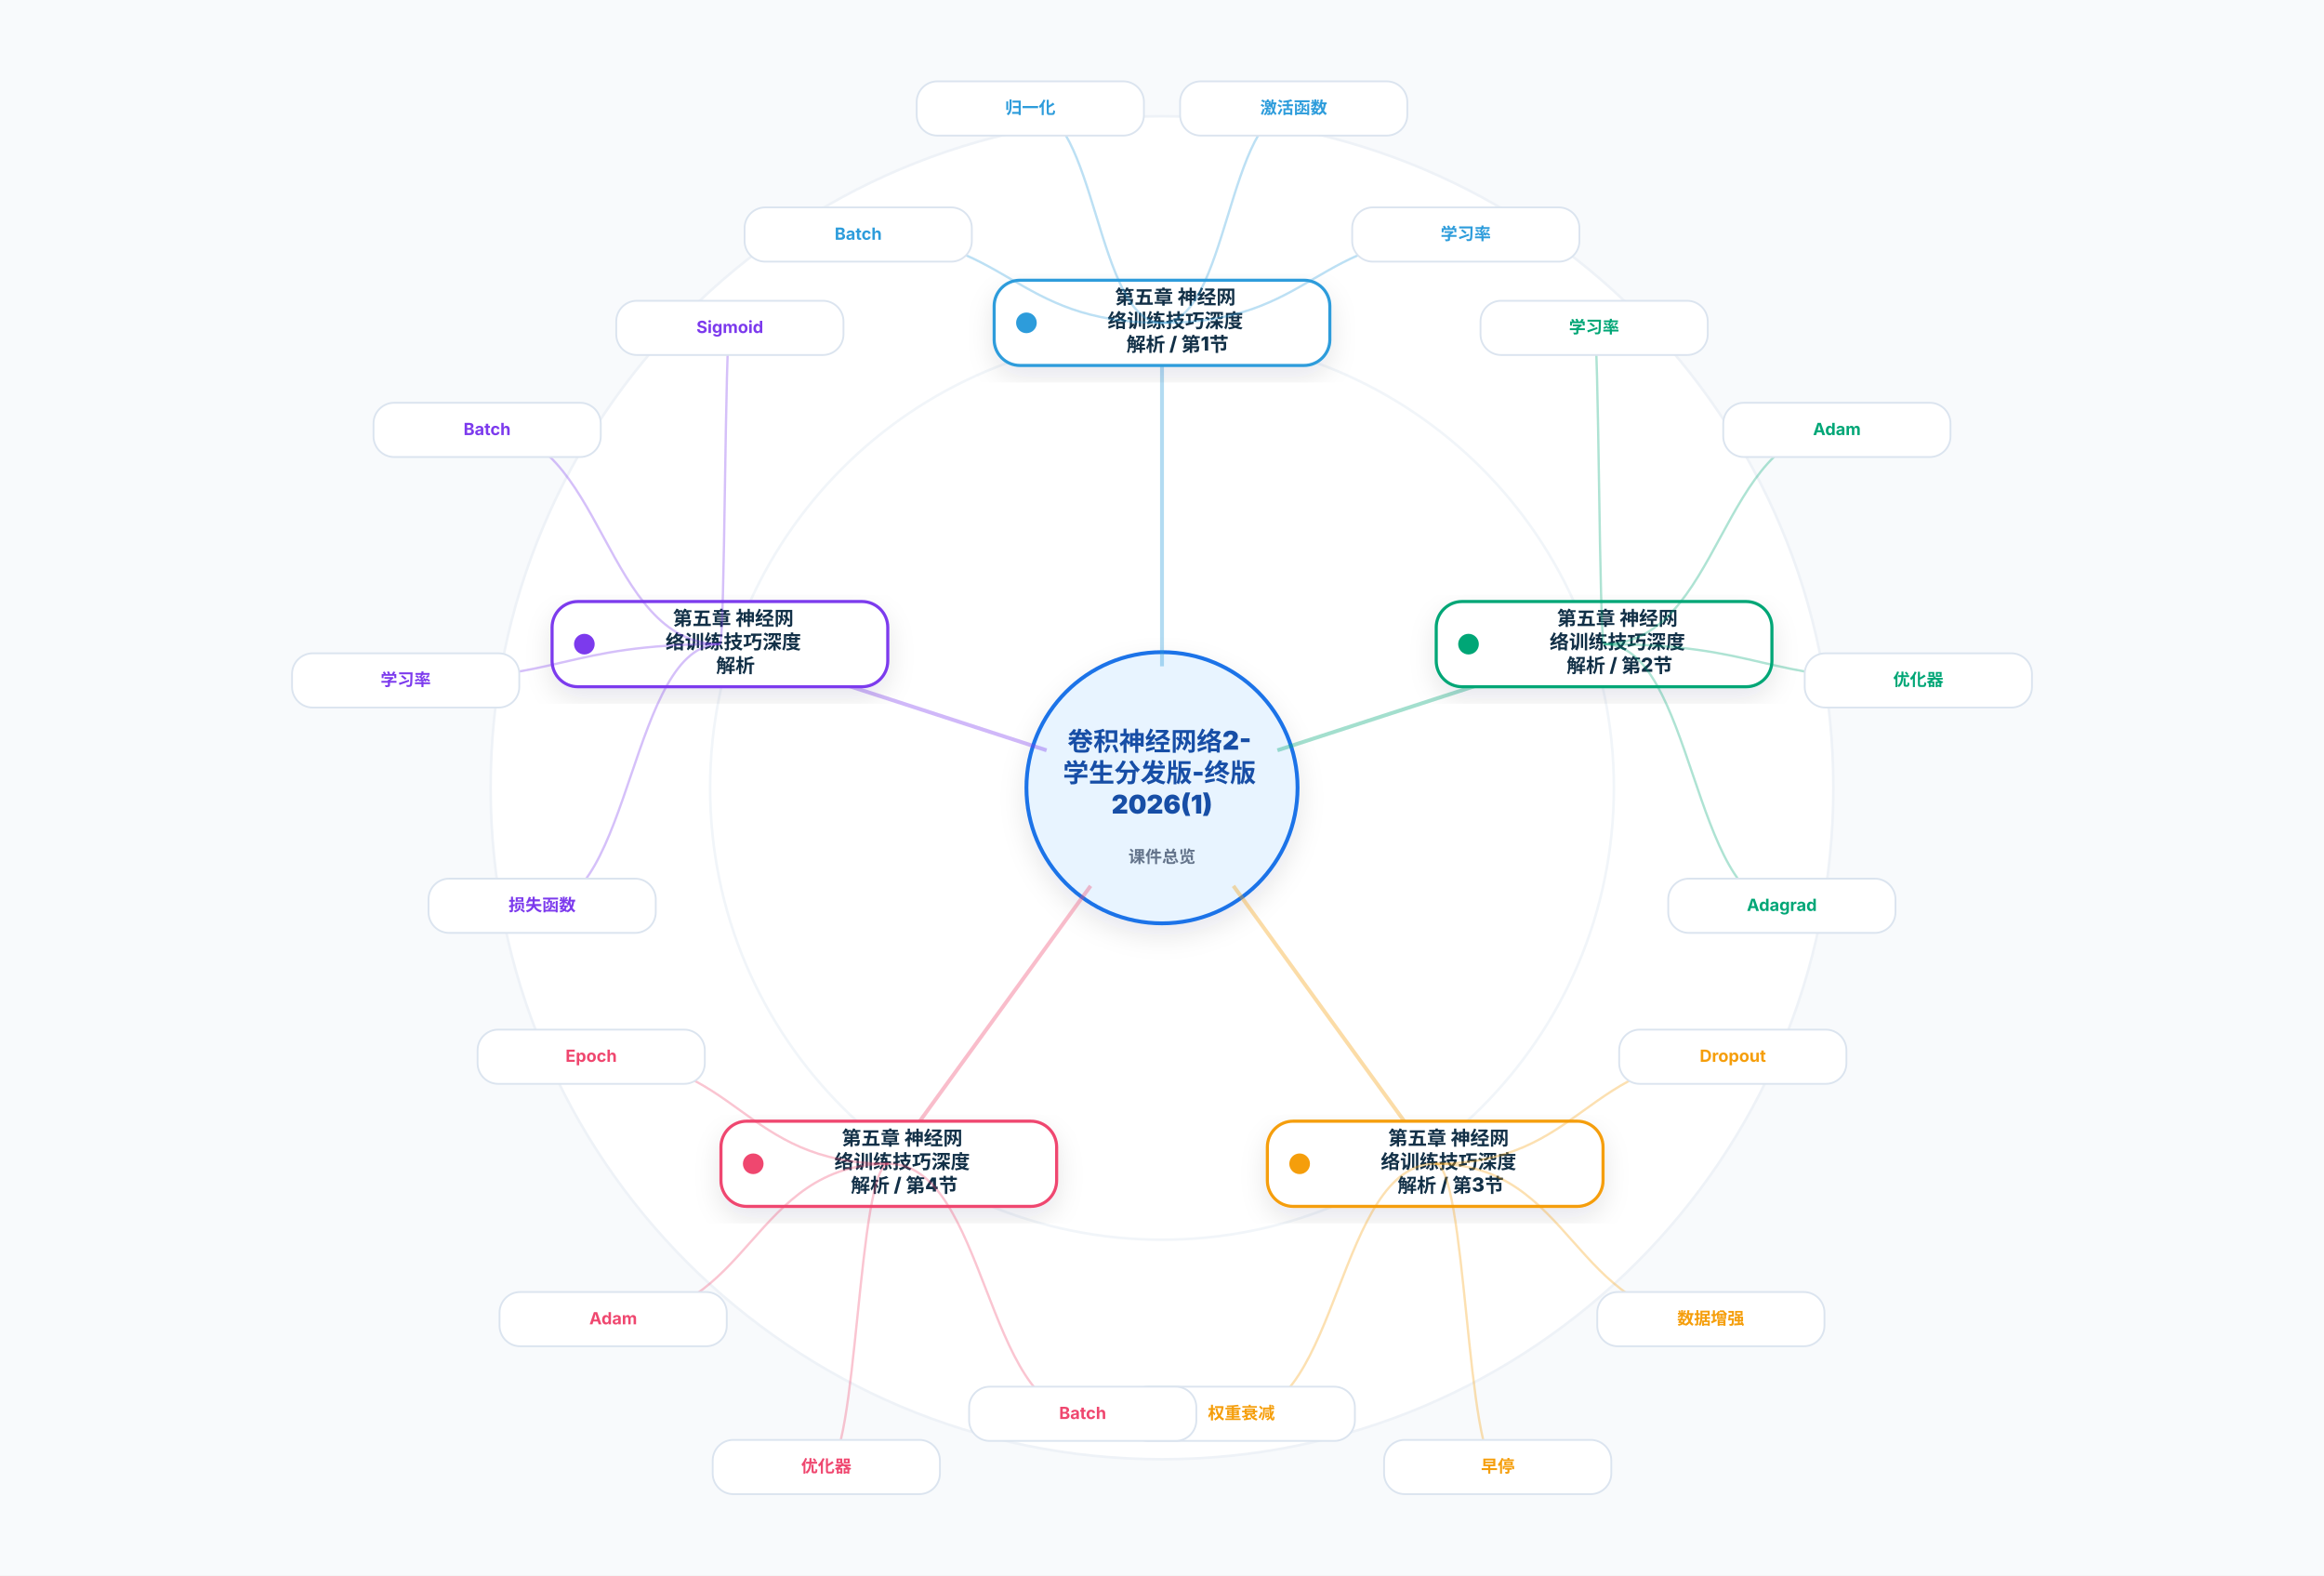
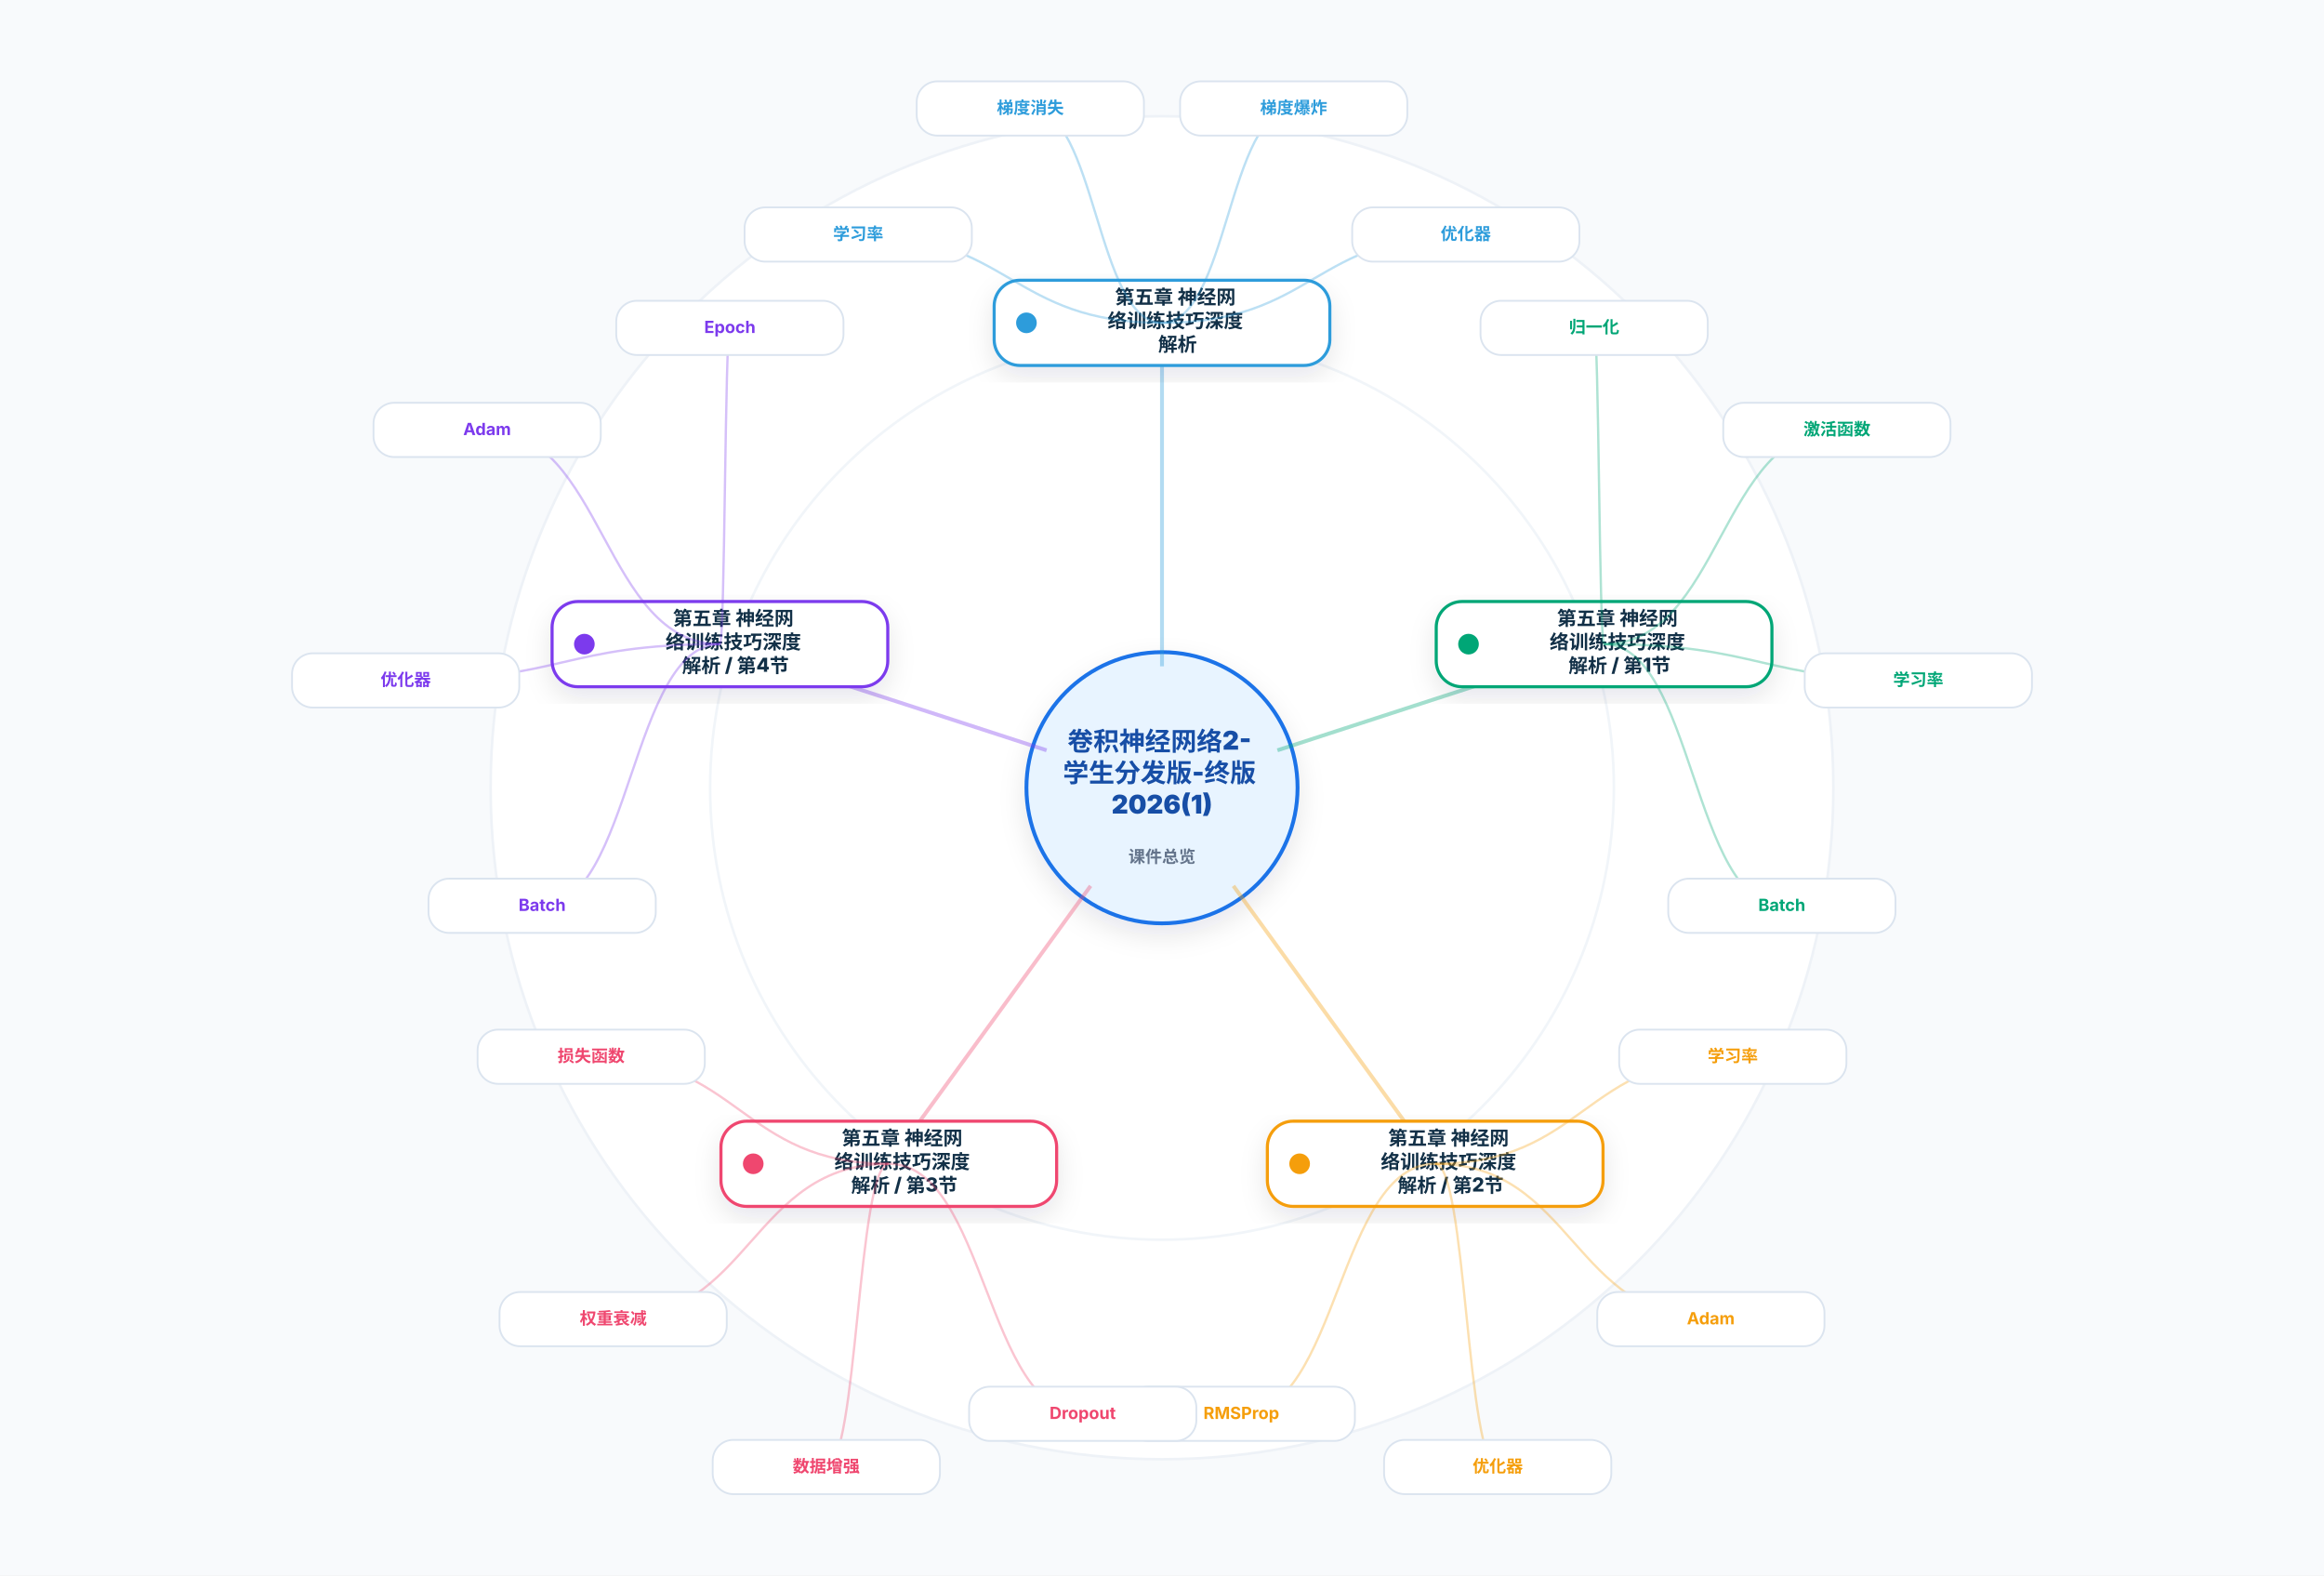
<svg xmlns="http://www.w3.org/2000/svg" width="1800" height="1220" viewBox="0 0 1800 1220">
  <defs>
    <filter id="shadow" x="-15%" y="-20%" width="130%" height="140%">
      <feDropShadow dx="0" dy="8" stdDeviation="10" flood-color="#0f172a" flood-opacity=".10" />
    </filter>
  </defs>
  <rect width="100%" height="100%" fill="#f8fafc" />
  <circle cx="900" cy="610" r="520" fill="#ffffff" stroke="#eef2f7" stroke-width="2" />
  <circle cx="900" cy="610" r="350" fill="none" stroke="#f1f5f9" stroke-width="2" />
  <style>text{font-family:-apple-system,BlinkMacSystemFont,"Segoe UI","PingFang SC","Microsoft YaHei",sans-serif}.link{stroke-width:3;fill:none;opacity:.36}.thin{stroke-width:1.8;fill:none;opacity:.32}.root{filter:url(#shadow)}.pill{filter:url(#shadow)}</style>
  <circle class="root" cx="900.0" cy="610.0" r="105" fill="#e8f4ff" stroke="#1a73e8" stroke-width="3" />
  <text x="900.0" y="581.2" text-anchor="middle" font-size="20" font-weight="850" fill="#174ea6">
    <tspan x="900.0" dy="0.0">卷积神经网络2-</tspan>
    <tspan x="900.0" dy="24.4">学生分发版-终版</tspan>
    <tspan x="900.0" dy="24.4">2026(1)</tspan>
  </text>
  <text x="900.0" y="668.0" text-anchor="middle" font-size="13" font-weight="700" fill="#64748b">课件总览</text>
  <path class="link" d="M900.0 516.0 C900.0 420.0, 900.0 360.0, 900.0 250.0" stroke="#2d9cdb" />
  <rect class="pill" x="770.0" y="217.0" rx="20" width="260" height="66" fill="#ffffff" stroke="#2d9cdb" stroke-width="2.4" />
  <circle cx="795.0" cy="250.0" r="8" fill="#2d9cdb" />
  <text x="912.0" y="235.4" text-anchor="middle" font-size="15" font-weight="820" fill="#123047">
    <tspan x="912.0" dy="0.0">第五章 神经网</tspan>
    <tspan x="912.0" dy="18.3">络训练技巧深度</tspan>
-     <tspan x="912.0" dy="18.3">解析 / 第1节 </tspan>
+     <tspan x="912.0" dy="18.3">解析</tspan>
  </text>
  <path class="thin" d="M900.0 250.0 C782.4 250.0, 782.4 181.6, 664.7 181.6" stroke="#2d9cdb" />
  <rect x="576.7" y="160.6" rx="16" width="176" height="42" fill="#ffffff" stroke="#dbe4ef" stroke-width="1.4" />
  <text x="664.728" y="185.647" text-anchor="middle" font-size="13" font-weight="750" fill="#2d9cdb">
-     <tspan x="664.728" dy="0.0">Batch</tspan>
+     <tspan x="664.728" dy="0.0">学习率</tspan>
  </text>
  <path class="thin" d="M900.0 250.0 C849.0 250.0, 849.0 84.0, 798.0 84.0" stroke="#2d9cdb" />
  <rect x="710.0" y="63.0" rx="16" width="176" height="42" fill="#ffffff" stroke="#dbe4ef" stroke-width="1.4" />
  <text x="798.011" y="88.0" text-anchor="middle" font-size="13" font-weight="750" fill="#2d9cdb">
-     <tspan x="798.011" dy="0.0">归一化</tspan>
+     <tspan x="798.011" dy="0.0">梯度消失</tspan>
  </text>
  <path class="thin" d="M900.0 250.0 C951.0 250.0, 951.0 84.0, 1002.0 84.0" stroke="#2d9cdb" />
  <rect x="914.0" y="63.0" rx="16" width="176" height="42" fill="#ffffff" stroke="#dbe4ef" stroke-width="1.4" />
  <text x="1001.989" y="88.0" text-anchor="middle" font-size="13" font-weight="750" fill="#2d9cdb">
-     <tspan x="1001.989" dy="0.0">激活函数</tspan>
+     <tspan x="1001.989" dy="0.0">梯度爆炸</tspan>
  </text>
  <path class="thin" d="M900.0 250.0 C1017.6 250.0, 1017.6 181.6, 1135.3 181.6" stroke="#2d9cdb" />
  <rect x="1047.3" y="160.6" rx="16" width="176" height="42" fill="#ffffff" stroke="#dbe4ef" stroke-width="1.4" />
  <text x="1135.272" y="185.647" text-anchor="middle" font-size="13" font-weight="750" fill="#2d9cdb">
-     <tspan x="1135.272" dy="0.0">学习率</tspan>
+     <tspan x="1135.272" dy="0.0">优化器</tspan>
  </text>
  <path class="link" d="M989.4 581.0 C1080.7 551.3, 1137.8 532.7, 1242.4 498.8" stroke="#00a676" />
  <rect class="pill" x="1112.4" y="465.8" rx="20" width="260" height="66" fill="#ffffff" stroke="#00a676" stroke-width="2.4" />
  <circle cx="1137.4" cy="498.8" r="8" fill="#00a676" />
  <text x="1254.38" y="484.154" text-anchor="middle" font-size="15" font-weight="820" fill="#123047">
    <tspan x="1254.38" dy="0.0">第五章 神经网</tspan>
    <tspan x="1254.38" dy="18.3">络训练技巧深度</tspan>
-     <tspan x="1254.38" dy="18.3">解析 / 第2节 </tspan>
+     <tspan x="1254.38" dy="18.3">解析 / 第1节 </tspan>
  </text>
  <path class="thin" d="M1242.4 498.8 C1238.5 498.8, 1238.5 253.9, 1234.7 253.9" stroke="#00a676" />
  <rect x="1146.7" y="232.9" rx="16" width="176" height="42" fill="#ffffff" stroke="#dbe4ef" stroke-width="1.4" />
  <text x="1234.685" y="257.875" text-anchor="middle" font-size="13" font-weight="750" fill="#00a676">
-     <tspan x="1234.685" dy="0.0">学习率</tspan>
+     <tspan x="1234.685" dy="0.0">归一化</tspan>
  </text>
  <path class="thin" d="M1242.4 498.8 C1332.6 498.8, 1332.6 332.9, 1422.7 332.9" stroke="#00a676" />
  <rect x="1334.7" y="311.9" rx="16" width="176" height="42" fill="#ffffff" stroke="#dbe4ef" stroke-width="1.4" />
  <text x="1422.724" y="336.919" text-anchor="middle" font-size="13" font-weight="750" fill="#00a676">
-     <tspan x="1422.724" dy="0.0">Adam</tspan>
+     <tspan x="1422.724" dy="0.0">激活函数</tspan>
  </text>
  <path class="thin" d="M1242.4 498.8 C1364.1 498.8, 1364.1 526.9, 1485.8 526.9" stroke="#00a676" />
  <rect x="1397.8" y="505.9" rx="16" width="176" height="42" fill="#ffffff" stroke="#dbe4ef" stroke-width="1.4" />
  <text x="1485.757" y="530.913" text-anchor="middle" font-size="13" font-weight="750" fill="#00a676">
-     <tspan x="1485.757" dy="0.0">优化器</tspan>
+     <tspan x="1485.757" dy="0.0">学习率</tspan>
  </text>
  <path class="thin" d="M1242.4 498.8 C1311.2 498.8, 1311.2 701.4, 1380.1 701.4" stroke="#00a676" />
  <rect x="1292.1" y="680.4" rx="16" width="176" height="42" fill="#ffffff" stroke="#dbe4ef" stroke-width="1.4" />
  <text x="1380.091" y="705.389" text-anchor="middle" font-size="13" font-weight="750" fill="#00a676">
-     <tspan x="1380.091" dy="0.0">Adagrad</tspan>
+     <tspan x="1380.091" dy="0.0">Batch</tspan>
  </text>
  <path class="link" d="M955.3 686.0 C1011.7 763.7, 1046.9 812.3, 1111.6 901.2" stroke="#f59e0b" />
  <rect class="pill" x="981.6" y="868.2" rx="20" width="260" height="66" fill="#ffffff" stroke="#f59e0b" stroke-width="2.4" />
  <circle cx="1006.6" cy="901.2" r="8" fill="#f59e0b" />
  <text x="1123.603" y="886.646" text-anchor="middle" font-size="15" font-weight="820" fill="#123047">
    <tspan x="1123.603" dy="0.0">第五章 神经网</tspan>
    <tspan x="1123.603" dy="18.3">络训练技巧深度</tspan>
-     <tspan x="1123.603" dy="18.3">解析 / 第3节 </tspan>
+     <tspan x="1123.603" dy="18.3">解析 / 第2节 </tspan>
  </text>
  <path class="thin" d="M1111.6 901.2 C1226.9 901.2, 1226.9 818.3, 1342.1 818.3" stroke="#f59e0b" />
  <rect x="1254.1" y="797.3" rx="16" width="176" height="42" fill="#ffffff" stroke="#dbe4ef" stroke-width="1.4" />
  <text x="1342.118" y="822.255" text-anchor="middle" font-size="13" font-weight="750" fill="#f59e0b">
-     <tspan x="1342.118" dy="0.0">Dropout</tspan>
+     <tspan x="1342.118" dy="0.0">学习率</tspan>
  </text>
  <path class="thin" d="M1111.6 901.2 C1218.3 901.2, 1218.3 1021.5, 1325.1 1021.5" stroke="#f59e0b" />
  <rect x="1237.1" y="1000.5" rx="16" width="176" height="42" fill="#ffffff" stroke="#dbe4ef" stroke-width="1.4" />
  <text x="1325.05" y="1025.518" text-anchor="middle" font-size="13" font-weight="750" fill="#f59e0b">
-     <tspan x="1325.05" dy="0.0">数据增强</tspan>
+     <tspan x="1325.05" dy="0.0">Adam</tspan>
  </text>
  <path class="thin" d="M1111.6 901.2 C1135.8 901.2, 1135.8 1136.0, 1160.0 1136.0" stroke="#f59e0b" />
  <rect x="1072.0" y="1115.0" rx="16" width="176" height="42" fill="#ffffff" stroke="#dbe4ef" stroke-width="1.4" />
  <text x="1160.029" y="1140.0" text-anchor="middle" font-size="13" font-weight="750" fill="#f59e0b">
-     <tspan x="1160.029" dy="0.0">早停</tspan>
+     <tspan x="1160.029" dy="0.0">优化器</tspan>
  </text>
  <path class="thin" d="M1111.6 901.2 C1036.5 901.2, 1036.5 1094.8, 961.4 1094.8" stroke="#f59e0b" />
  <rect x="873.4" y="1073.8" rx="16" width="176" height="42" fill="#ffffff" stroke="#dbe4ef" stroke-width="1.4" />
  <text x="961.44" y="1098.834" text-anchor="middle" font-size="13" font-weight="750" fill="#f59e0b">
-     <tspan x="961.44" dy="0.0">权重衰减</tspan>
+     <tspan x="961.44" dy="0.0">RMSProp</tspan>
  </text>
  <path class="link" d="M844.7 686.0 C788.3 763.7, 753.1 812.3, 688.4 901.2" stroke="#ef476f" />
  <rect class="pill" x="558.4" y="868.2" rx="20" width="260" height="66" fill="#ffffff" stroke="#ef476f" stroke-width="2.4" />
  <circle cx="583.4" cy="901.2" r="8" fill="#ef476f" />
  <text x="700.397" y="886.646" text-anchor="middle" font-size="15" font-weight="820" fill="#123047">
    <tspan x="700.397" dy="0.0">第五章 神经网</tspan>
    <tspan x="700.397" dy="18.3">络训练技巧深度</tspan>
-     <tspan x="700.397" dy="18.3">解析 / 第4节 </tspan>
+     <tspan x="700.397" dy="18.3">解析 / 第3节 </tspan>
  </text>
  <path class="thin" d="M688.4 901.2 C763.5 901.2, 763.5 1094.8, 838.6 1094.8" stroke="#ef476f" />
  <rect x="750.6" y="1073.8" rx="16" width="176" height="42" fill="#ffffff" stroke="#dbe4ef" stroke-width="1.4" />
  <text x="838.56" y="1098.834" text-anchor="middle" font-size="13" font-weight="750" fill="#ef476f">
-     <tspan x="838.56" dy="0.0">Batch</tspan>
+     <tspan x="838.56" dy="0.0">Dropout</tspan>
  </text>
  <path class="thin" d="M688.4 901.2 C664.2 901.2, 664.2 1136.0, 640.0 1136.0" stroke="#ef476f" />
  <rect x="552.0" y="1115.0" rx="16" width="176" height="42" fill="#ffffff" stroke="#dbe4ef" stroke-width="1.4" />
  <text x="639.971" y="1140.0" text-anchor="middle" font-size="13" font-weight="750" fill="#ef476f">
-     <tspan x="639.971" dy="0.0">优化器</tspan>
+     <tspan x="639.971" dy="0.0">数据增强</tspan>
  </text>
  <path class="thin" d="M688.4 901.2 C581.7 901.2, 581.7 1021.5, 474.9 1021.5" stroke="#ef476f" />
  <rect x="386.9" y="1000.5" rx="16" width="176" height="42" fill="#ffffff" stroke="#dbe4ef" stroke-width="1.4" />
  <text x="474.95" y="1025.518" text-anchor="middle" font-size="13" font-weight="750" fill="#ef476f">
-     <tspan x="474.95" dy="0.0">Adam</tspan>
+     <tspan x="474.95" dy="0.0">权重衰减</tspan>
  </text>
  <path class="thin" d="M688.4 901.2 C573.1 901.2, 573.1 818.3, 457.9 818.3" stroke="#ef476f" />
  <rect x="369.9" y="797.3" rx="16" width="176" height="42" fill="#ffffff" stroke="#dbe4ef" stroke-width="1.4" />
  <text x="457.882" y="822.255" text-anchor="middle" font-size="13" font-weight="750" fill="#ef476f">
-     <tspan x="457.882" dy="0.0">Epoch</tspan>
+     <tspan x="457.882" dy="0.0">损失函数</tspan>
  </text>
  <path class="link" d="M810.6 581.0 C719.3 551.3, 662.2 532.7, 557.6 498.8" stroke="#7c3aed" />
  <rect class="pill" x="427.6" y="465.8" rx="20" width="260" height="66" fill="#ffffff" stroke="#7c3aed" stroke-width="2.4" />
  <circle cx="452.6" cy="498.8" r="8" fill="#7c3aed" />
  <text x="569.62" y="484.154" text-anchor="middle" font-size="15" font-weight="820" fill="#123047">
    <tspan x="569.62" dy="0.0">第五章 神经网</tspan>
    <tspan x="569.62" dy="18.3">络训练技巧深度</tspan>
-     <tspan x="569.62" dy="18.3">解析</tspan>
+     <tspan x="569.62" dy="18.3">解析 / 第4节 </tspan>
  </text>
  <path class="thin" d="M557.6 498.8 C488.8 498.8, 488.8 701.4, 419.9 701.4" stroke="#7c3aed" />
  <rect x="331.9" y="680.4" rx="16" width="176" height="42" fill="#ffffff" stroke="#dbe4ef" stroke-width="1.4" />
  <text x="419.909" y="705.389" text-anchor="middle" font-size="13" font-weight="750" fill="#7c3aed">
-     <tspan x="419.909" dy="0.0">损失函数</tspan>
+     <tspan x="419.909" dy="0.0">Batch</tspan>
  </text>
  <path class="thin" d="M557.6 498.8 C435.9 498.8, 435.9 526.9, 314.2 526.9" stroke="#7c3aed" />
  <rect x="226.2" y="505.9" rx="16" width="176" height="42" fill="#ffffff" stroke="#dbe4ef" stroke-width="1.4" />
  <text x="314.243" y="530.913" text-anchor="middle" font-size="13" font-weight="750" fill="#7c3aed">
-     <tspan x="314.243" dy="0.0">学习率</tspan>
+     <tspan x="314.243" dy="0.0">优化器</tspan>
  </text>
  <path class="thin" d="M557.6 498.8 C467.4 498.8, 467.4 332.9, 377.3 332.9" stroke="#7c3aed" />
  <rect x="289.3" y="311.9" rx="16" width="176" height="42" fill="#ffffff" stroke="#dbe4ef" stroke-width="1.4" />
  <text x="377.276" y="336.919" text-anchor="middle" font-size="13" font-weight="750" fill="#7c3aed">
-     <tspan x="377.276" dy="0.0">Batch</tspan>
+     <tspan x="377.276" dy="0.0">Adam</tspan>
  </text>
  <path class="thin" d="M557.6 498.8 C561.5 498.8, 561.5 253.9, 565.3 253.9" stroke="#7c3aed" />
  <rect x="477.3" y="232.9" rx="16" width="176" height="42" fill="#ffffff" stroke="#dbe4ef" stroke-width="1.4" />
  <text x="565.315" y="257.875" text-anchor="middle" font-size="13" font-weight="750" fill="#7c3aed">
-     <tspan x="565.315" dy="0.0">Sigmoid</tspan>
+     <tspan x="565.315" dy="0.0">Epoch</tspan>
  </text>
</svg>
